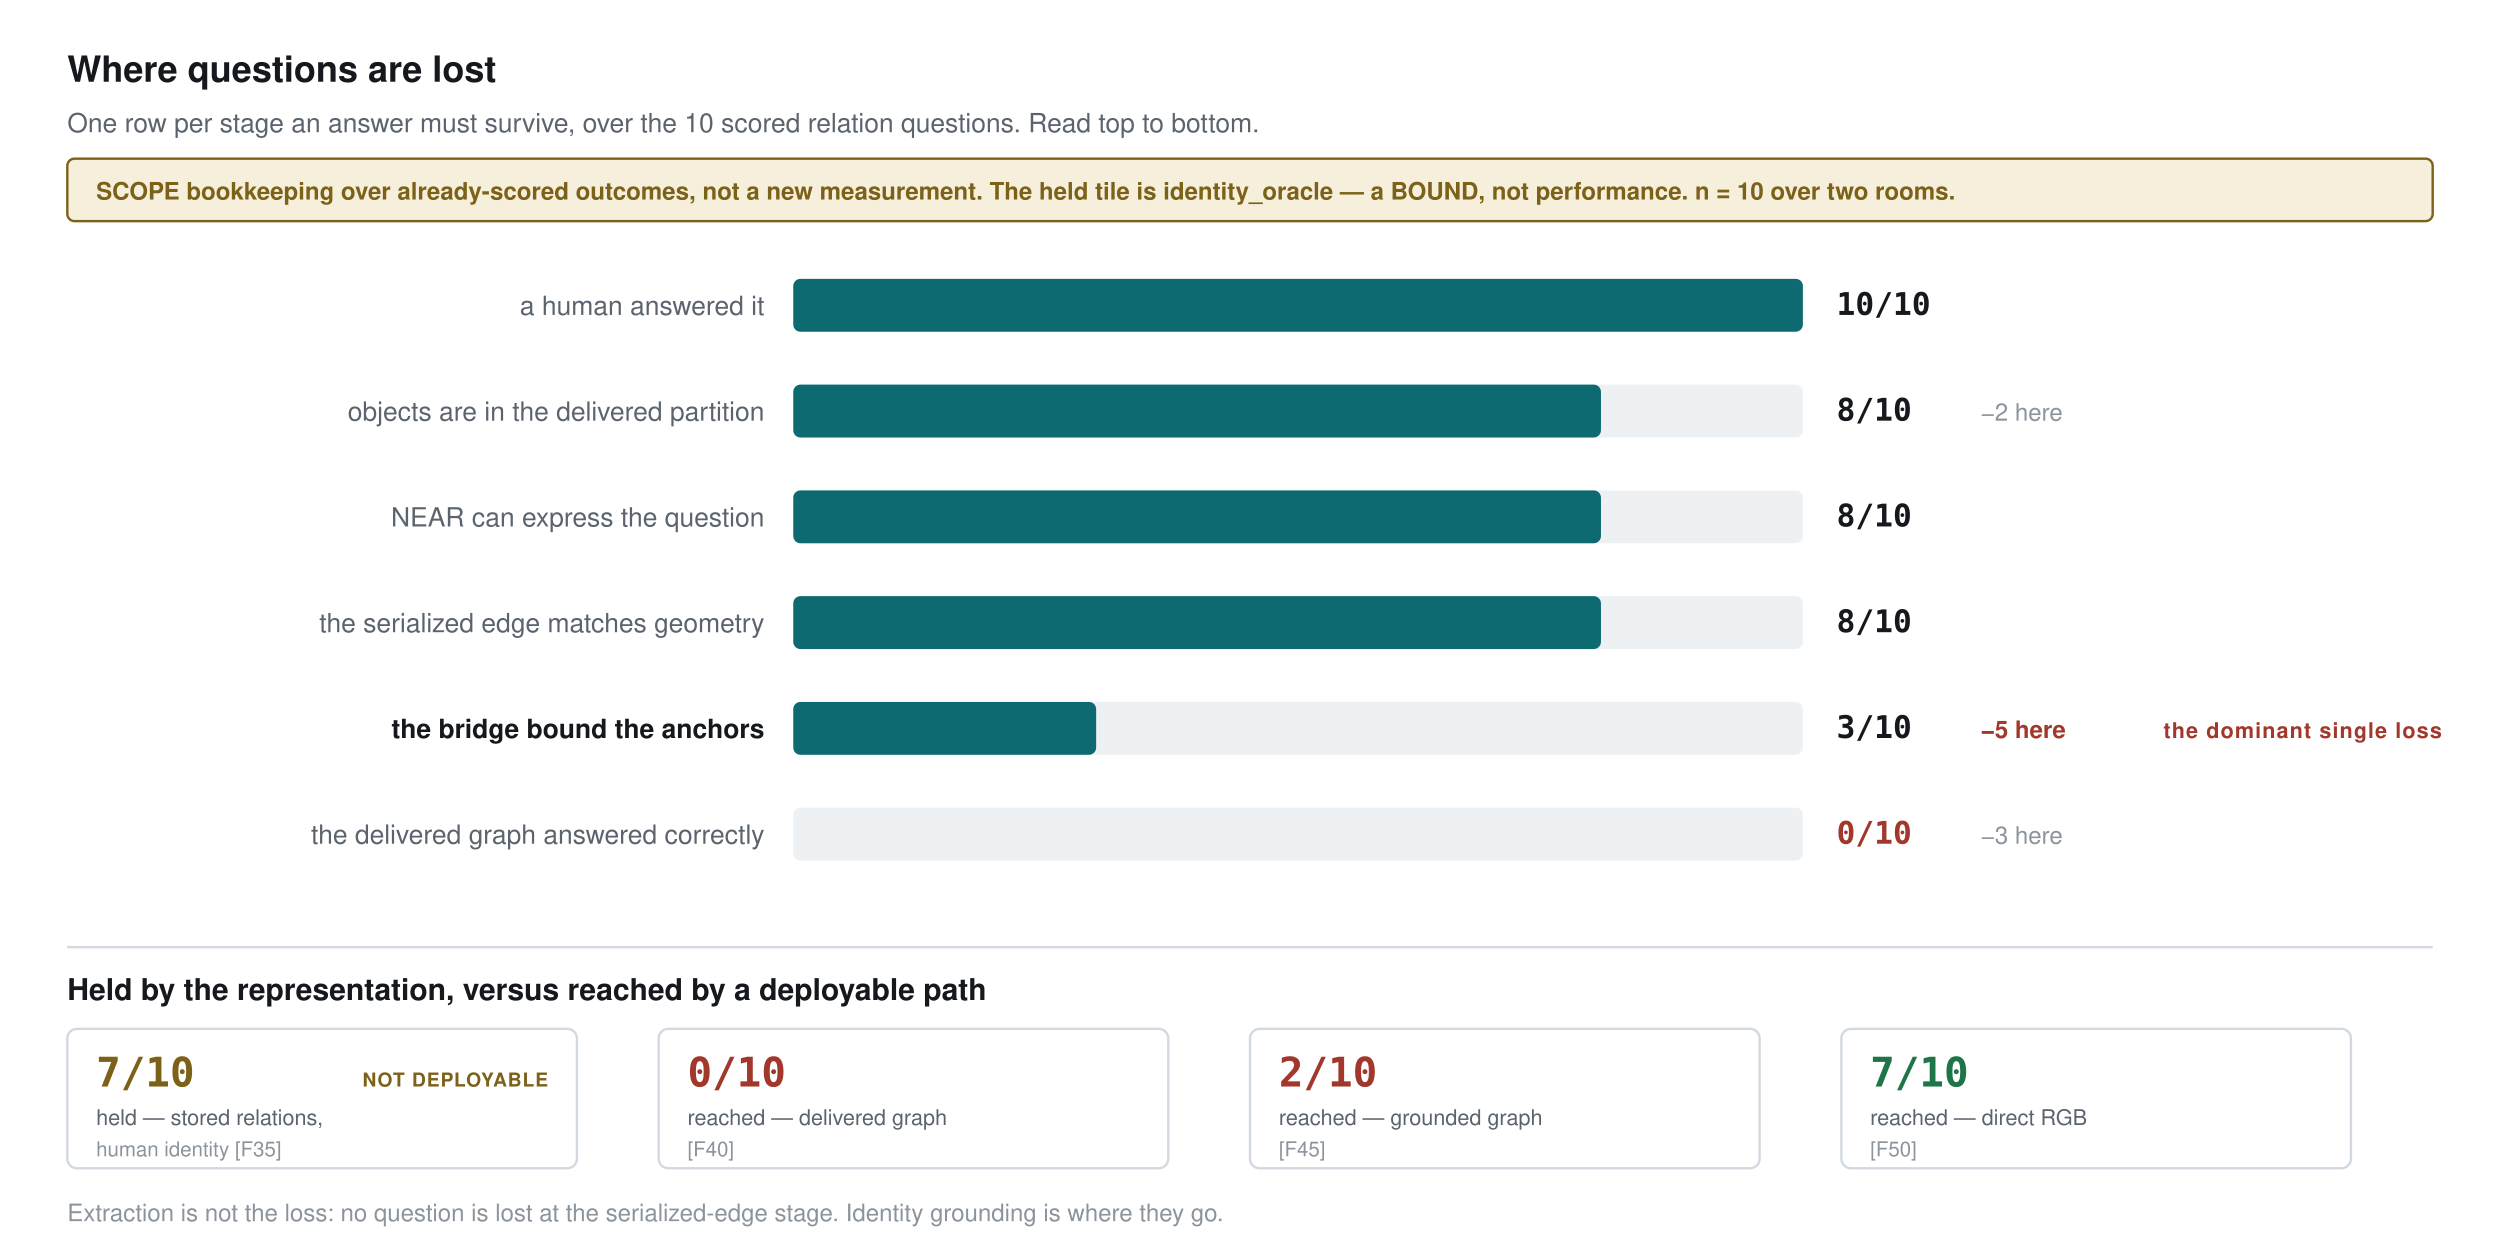
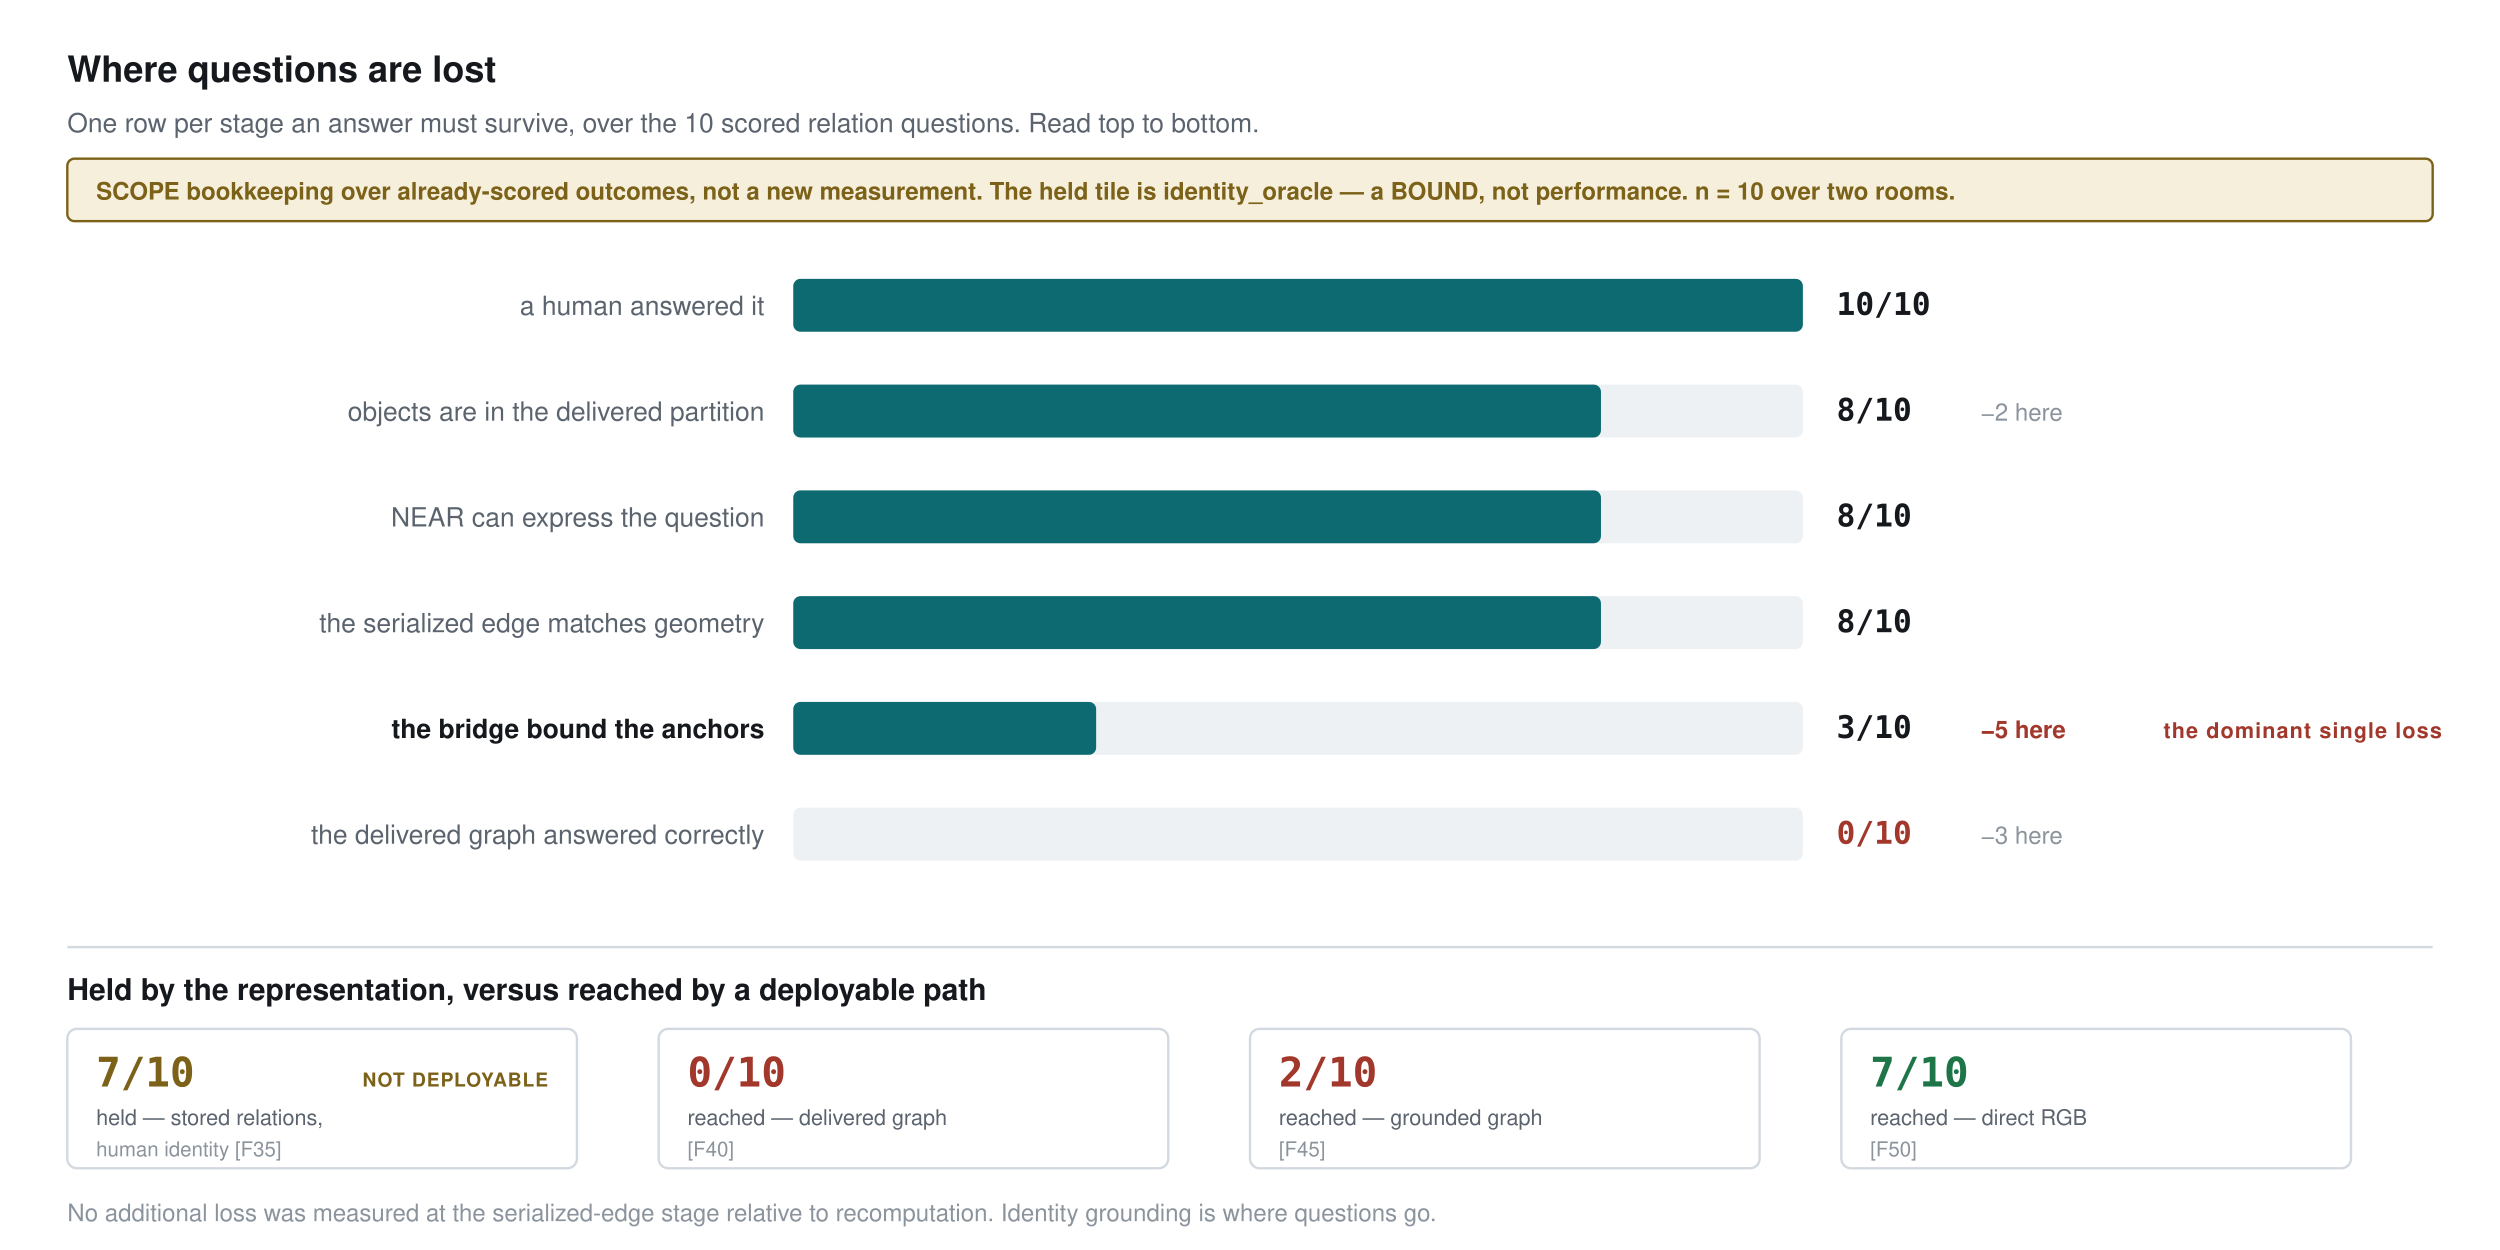
<svg xmlns="http://www.w3.org/2000/svg" width="1040" height="520" viewBox="0 0 1040 520" role="img" aria-label="Where questions are lost">
  <defs>
    <pattern id="hatch" width="6" height="6" patternUnits="userSpaceOnUse" patternTransform="rotate(45)">
      <rect width="6" height="6" fill="#ffffff" />
      <line x1="0" y1="0" x2="0" y2="6" stroke="#7c6118" stroke-width="2.2" />
    </pattern>
  </defs>
  <rect width="1040" height="520" fill="#ffffff" />
  <text x="28" y="34" font-family="Helvetica, Arial, sans-serif" font-size="15" fill="#15181c" text-anchor="start" font-weight="600">Where questions are lost</text>
  <text x="28" y="55" font-family="Helvetica, Arial, sans-serif" font-size="11" fill="#5b646e" text-anchor="start" font-weight="normal">One row per stage an answer must survive, over the 10 scored relation questions. Read top to bottom.</text>
  <rect x="28" y="66" width="984" height="26" rx="3" fill="#f6efdc" stroke="#7c6118" stroke-width="1" />
  <text x="40" y="83" font-family="Helvetica, Arial, sans-serif" font-size="10" fill="#7c6118" text-anchor="start" font-weight="600">SCOPE  bookkeeping over already-scored outcomes, not a new measurement. The held tile is identity_oracle — a BOUND, not performance. n = 10 over two rooms.</text>
  <text x="318" y="131" font-family="Helvetica, Arial, sans-serif" font-size="11" fill="#5b646e" text-anchor="end" font-weight="normal">a human answered it</text>
  <rect x="330" y="116" width="420" height="22" rx="3" fill="#eef1f4" />
  <rect x="330" y="116" width="420.0" height="22" rx="3" fill="#0d6a70" />
  <text x="764" y="131" font-family="ui-monospace, 'SF Mono', Menlo, monospace" font-size="13" fill="#15181c" text-anchor="start" font-weight="700">10/10</text>
  <text x="318" y="175" font-family="Helvetica, Arial, sans-serif" font-size="11" fill="#5b646e" text-anchor="end" font-weight="normal">objects are in the delivered partition</text>
  <rect x="330" y="160" width="420" height="22" rx="3" fill="#eef1f4" />
  <rect x="330" y="160" width="336.0" height="22" rx="3" fill="#0d6a70" />
  <text x="764" y="175" font-family="ui-monospace, 'SF Mono', Menlo, monospace" font-size="13" fill="#15181c" text-anchor="start" font-weight="700">8/10</text>
  <text x="824" y="175" font-family="Helvetica, Arial, sans-serif" font-size="10" fill="#8b939c" text-anchor="start" font-weight="normal">−2 here</text>
  <text x="318" y="219" font-family="Helvetica, Arial, sans-serif" font-size="11" fill="#5b646e" text-anchor="end" font-weight="normal">NEAR can express the question</text>
  <rect x="330" y="204" width="420" height="22" rx="3" fill="#eef1f4" />
  <rect x="330" y="204" width="336.0" height="22" rx="3" fill="#0d6a70" />
  <text x="764" y="219" font-family="ui-monospace, 'SF Mono', Menlo, monospace" font-size="13" fill="#15181c" text-anchor="start" font-weight="700">8/10</text>
  <text x="318" y="263" font-family="Helvetica, Arial, sans-serif" font-size="11" fill="#5b646e" text-anchor="end" font-weight="normal">the serialized edge matches geometry</text>
  <rect x="330" y="248" width="420" height="22" rx="3" fill="#eef1f4" />
  <rect x="330" y="248" width="336.0" height="22" rx="3" fill="#0d6a70" />
  <text x="764" y="263" font-family="ui-monospace, 'SF Mono', Menlo, monospace" font-size="13" fill="#15181c" text-anchor="start" font-weight="700">8/10</text>
  <text x="318" y="307" font-family="Helvetica, Arial, sans-serif" font-size="11" fill="#15181c" text-anchor="end" font-weight="700">the bridge bound the anchors</text>
  <rect x="330" y="292" width="420" height="22" rx="3" fill="#eef1f4" />
  <rect x="330" y="292" width="126.0" height="22" rx="3" fill="#0d6a70" />
  <text x="764" y="307" font-family="ui-monospace, 'SF Mono', Menlo, monospace" font-size="13" fill="#15181c" text-anchor="start" font-weight="700">3/10</text>
  <text x="824" y="307" font-family="Helvetica, Arial, sans-serif" font-size="10" fill="#a2382c" text-anchor="start" font-weight="700">−5 here</text>
  <text x="900" y="307" font-family="Helvetica, Arial, sans-serif" font-size="9" fill="#a2382c" text-anchor="start" font-weight="700" letter-spacing="0.05em">the dominant single loss</text>
  <text x="318" y="351" font-family="Helvetica, Arial, sans-serif" font-size="11" fill="#5b646e" text-anchor="end" font-weight="normal">the delivered graph answered correctly</text>
  <rect x="330" y="336" width="420" height="22" rx="3" fill="#eef1f4" />
  <text x="764" y="351" font-family="ui-monospace, 'SF Mono', Menlo, monospace" font-size="13" fill="#a2382c" text-anchor="start" font-weight="700">0/10</text>
  <text x="824" y="351" font-family="Helvetica, Arial, sans-serif" font-size="10" fill="#8b939c" text-anchor="start" font-weight="normal">−3 here</text>
  <line x1="28" y1="394" x2="1012" y2="394" stroke="#d3d9e0" stroke-width="1" />
  <text x="28" y="416" font-family="Helvetica, Arial, sans-serif" font-size="12.5" fill="#15181c" text-anchor="start" font-weight="600">Held by the representation, versus reached by a deployable path</text>
  <rect x="28" y="428" width="212" height="58" rx="4" fill="#ffffff" stroke="#d3d9e0" stroke-width="1" />
  <text x="40" y="452" font-family="ui-monospace, 'SF Mono', Menlo, monospace" font-size="17" fill="#7c6118" text-anchor="start" font-weight="700">7/10</text>
  <text x="40" y="468" font-family="Helvetica, Arial, sans-serif" font-size="9" fill="#5b646e" text-anchor="start" font-weight="normal">held — stored relations,</text>
  <text x="40" y="481" font-family="Helvetica, Arial, sans-serif" font-size="8.5" fill="#8b939c" text-anchor="start" font-weight="normal">human identity [F35]</text>
  <text x="228" y="452" font-family="Helvetica, Arial, sans-serif" font-size="8" fill="#7c6118" text-anchor="end" font-weight="700" letter-spacing="0.05em">NOT DEPLOYABLE</text>
  <rect x="274" y="428" width="212" height="58" rx="4" fill="#ffffff" stroke="#d3d9e0" stroke-width="1" />
  <text x="286" y="452" font-family="ui-monospace, 'SF Mono', Menlo, monospace" font-size="17" fill="#a2382c" text-anchor="start" font-weight="700">0/10</text>
  <text x="286" y="468" font-family="Helvetica, Arial, sans-serif" font-size="9" fill="#5b646e" text-anchor="start" font-weight="normal">reached — delivered graph</text>
  <text x="286" y="481" font-family="Helvetica, Arial, sans-serif" font-size="8.5" fill="#8b939c" text-anchor="start" font-weight="normal">[F40]</text>
  <rect x="520" y="428" width="212" height="58" rx="4" fill="#ffffff" stroke="#d3d9e0" stroke-width="1" />
  <text x="532" y="452" font-family="ui-monospace, 'SF Mono', Menlo, monospace" font-size="17" fill="#a2382c" text-anchor="start" font-weight="700">2/10</text>
  <text x="532" y="468" font-family="Helvetica, Arial, sans-serif" font-size="9" fill="#5b646e" text-anchor="start" font-weight="normal">reached — grounded graph</text>
  <text x="532" y="481" font-family="Helvetica, Arial, sans-serif" font-size="8.5" fill="#8b939c" text-anchor="start" font-weight="normal">[F45]</text>
  <rect x="766" y="428" width="212" height="58" rx="4" fill="#ffffff" stroke="#d3d9e0" stroke-width="1" />
  <text x="778" y="452" font-family="ui-monospace, 'SF Mono', Menlo, monospace" font-size="17" fill="#1d7548" text-anchor="start" font-weight="700">7/10</text>
  <text x="778" y="468" font-family="Helvetica, Arial, sans-serif" font-size="9" fill="#5b646e" text-anchor="start" font-weight="normal">reached — direct RGB</text>
  <text x="778" y="481" font-family="Helvetica, Arial, sans-serif" font-size="8.5" fill="#8b939c" text-anchor="start" font-weight="normal">[F50]</text>
-   <text x="28" y="508" font-family="Helvetica, Arial, sans-serif" font-size="10" fill="#8b939c" text-anchor="start" font-weight="normal">Extraction is not the loss: no question is lost at the serialized-edge stage. Identity grounding is where they go.</text>
+   <text x="28" y="508" font-family="Helvetica, Arial, sans-serif" font-size="10" fill="#8b939c" text-anchor="start" font-weight="normal">No additional loss was measured at the serialized-edge stage relative to recomputation. Identity grounding is where questions go.</text>
</svg>
